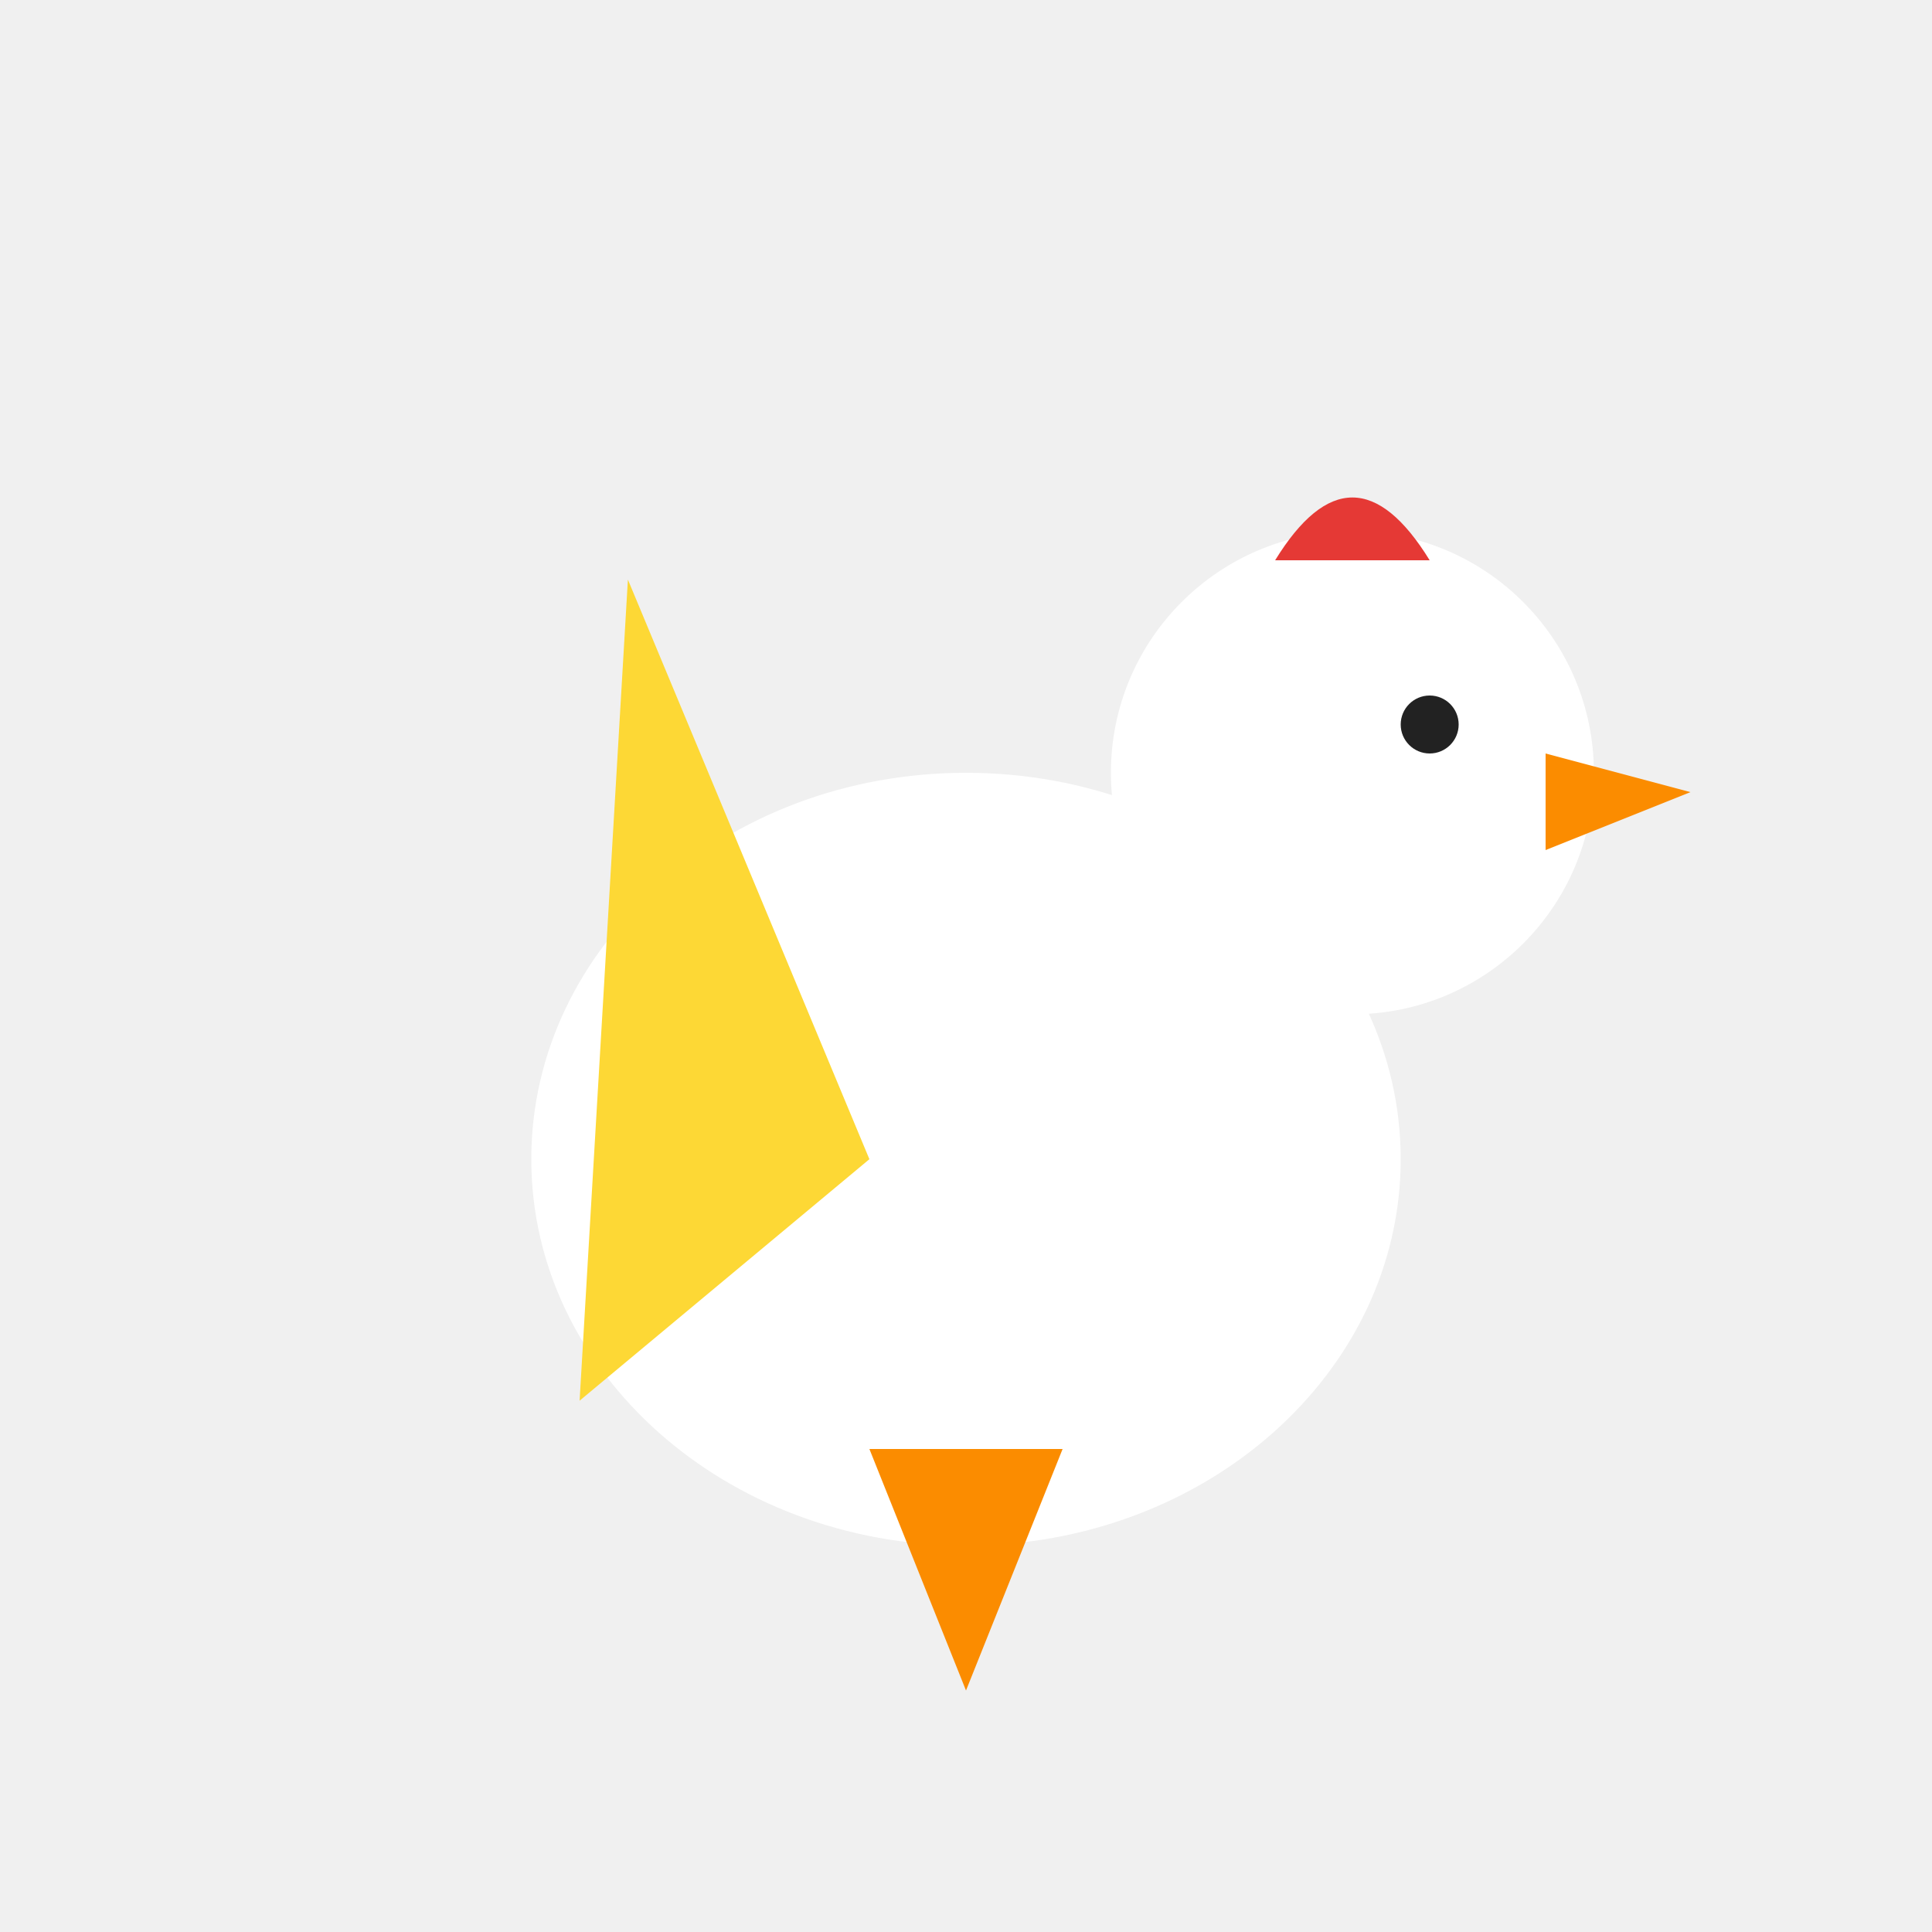
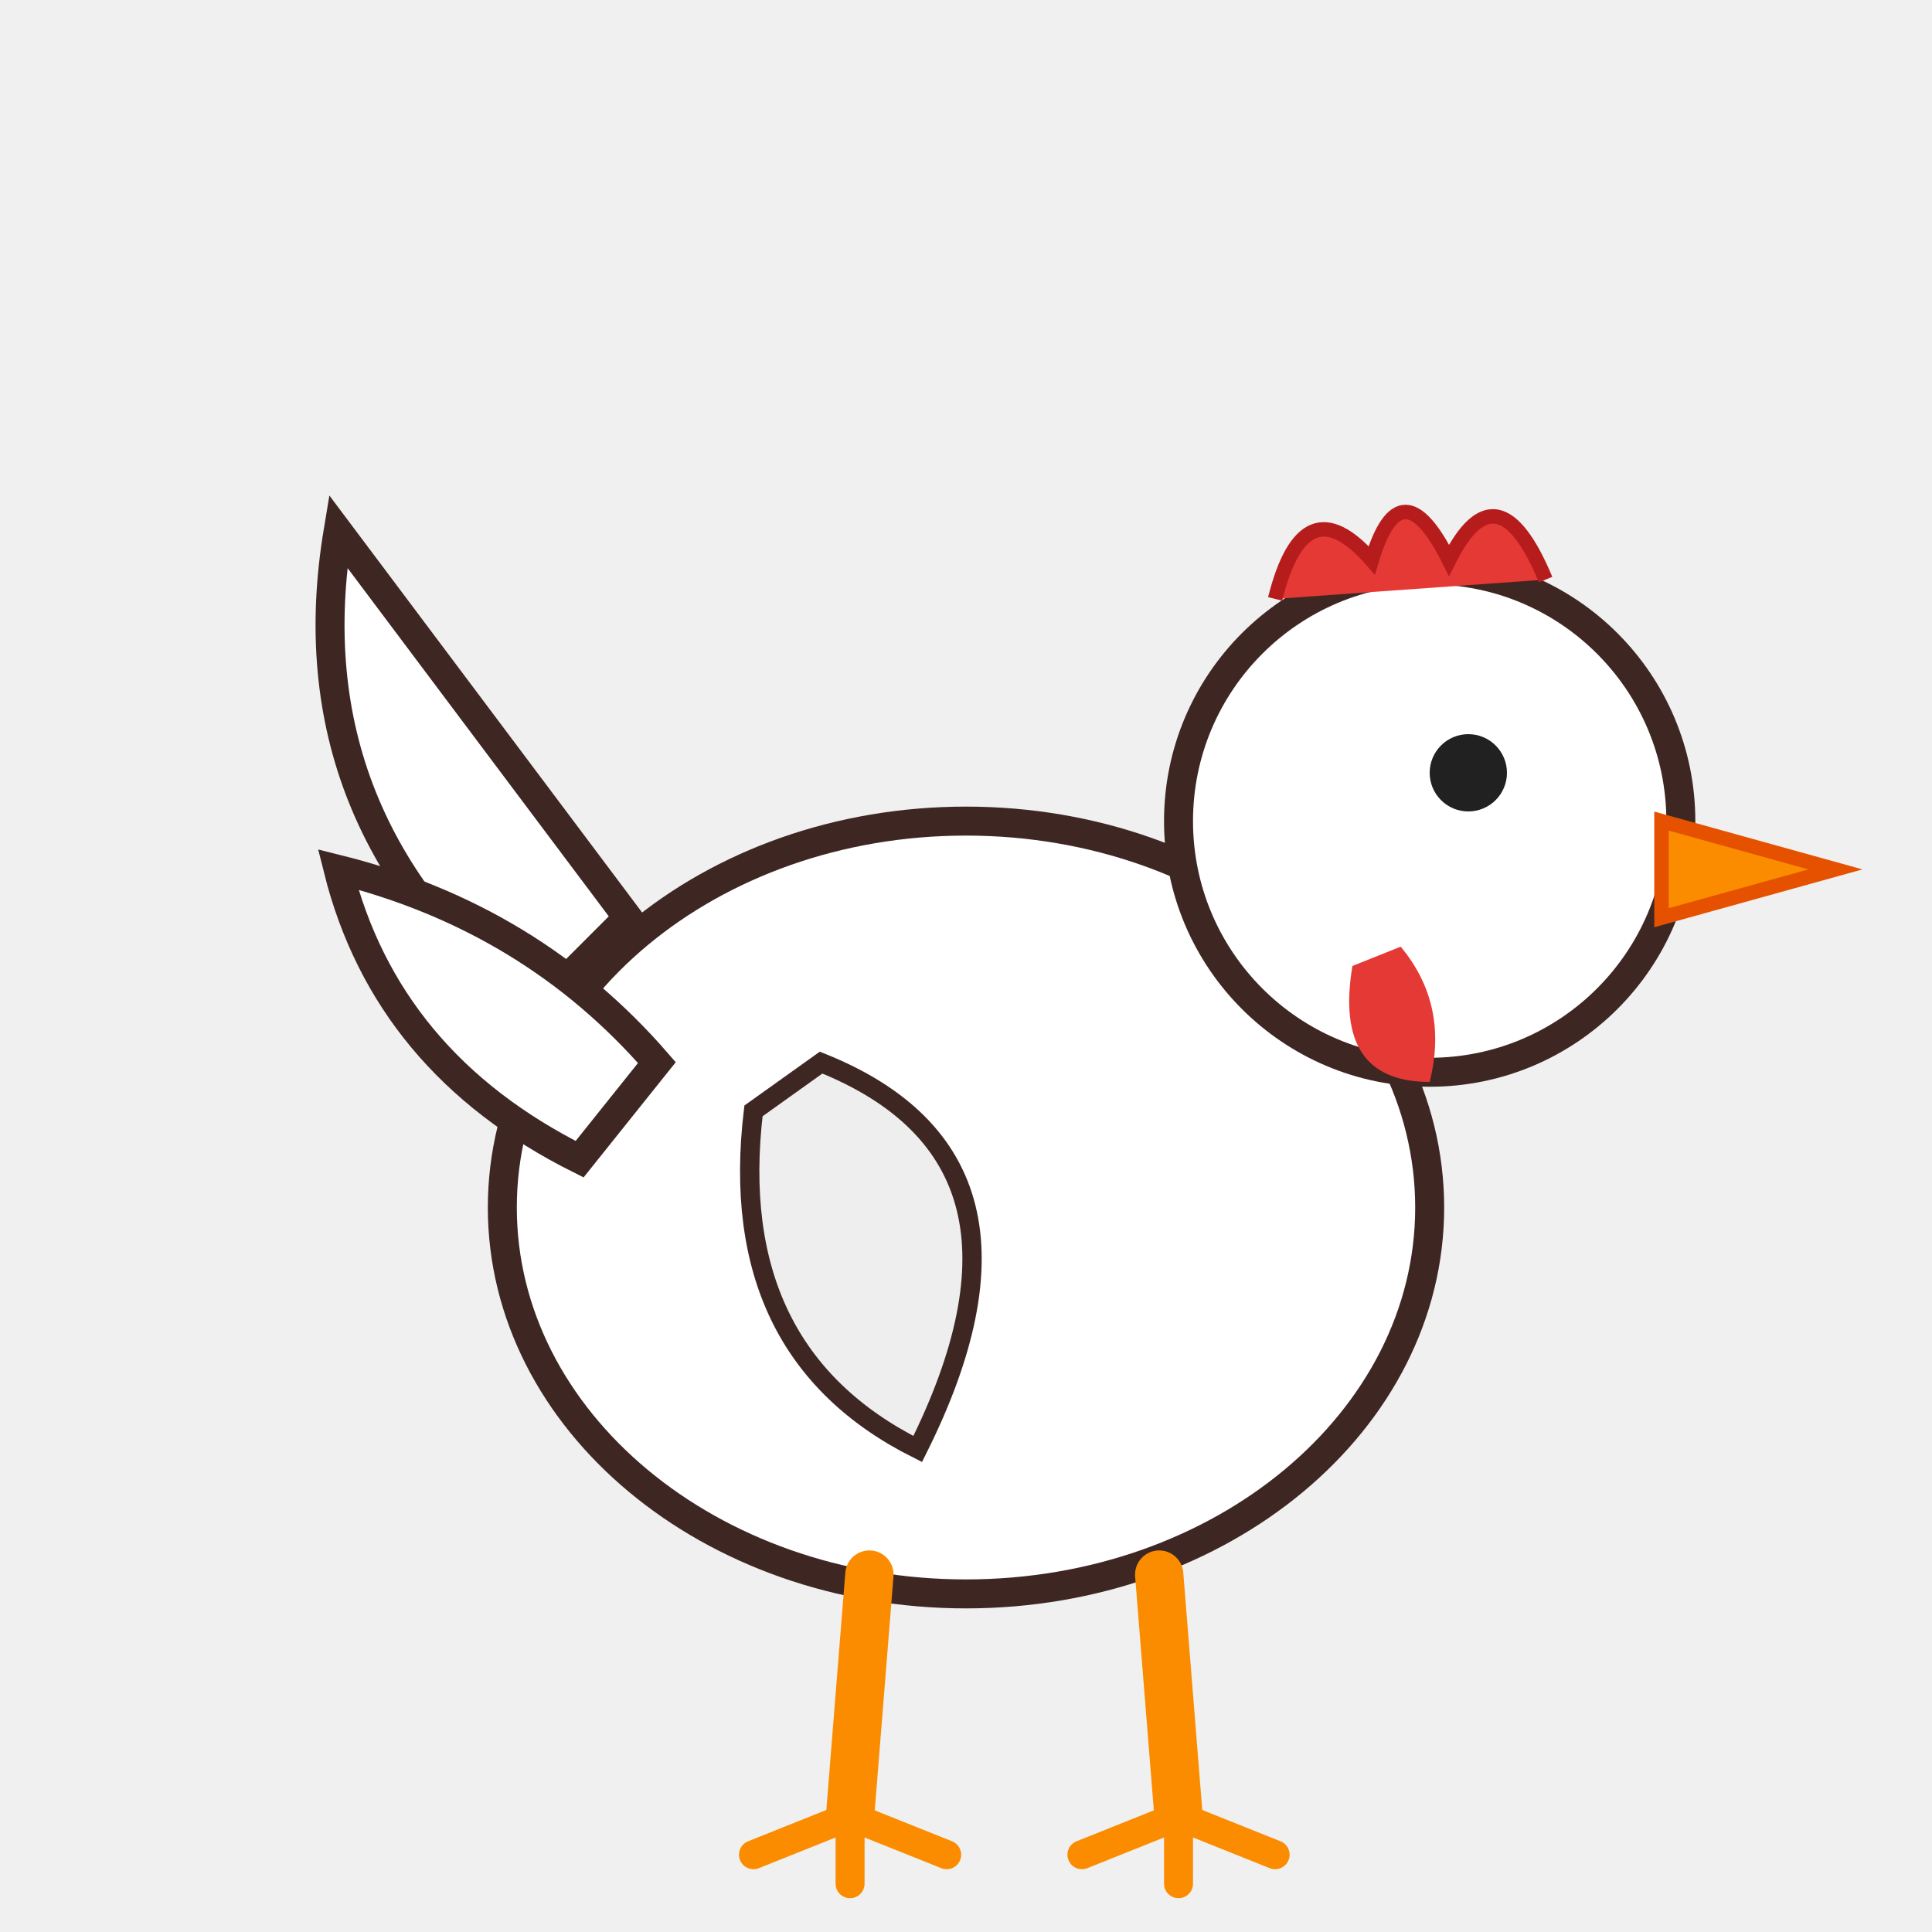
<svg xmlns="http://www.w3.org/2000/svg" viewBox="0 0 200 200">
-   <ellipse cx="100" cy="120" rx="45" ry="40" fill="#FFFFFF" />
-   <circle cx="140" cy="80" r="25" fill="#FFFFFF" />
-   <polygon points="160,78 175,82 160,88" fill="#FB8C00" />
-   <path d="M132,58 Q140,45 148,58" fill="#E53935" />
-   <circle cx="148" cy="75" r="3" fill="#222" />
-   <polygon points="90,150 100,175 110,150" fill="#FB8C00" />
-   <polygon points="60,145 65,60 90,120" fill="#FDD835" />
+   <ellipse cx="100" cy="125" rx="48" ry="40" fill="#FFFFFF" stroke="#3E2723" stroke-width="3" />
+   <path d="M55,105 Q30,85 35,55 Q50,75 65,95 Z" fill="#FFFFFF" stroke="#3E2723" stroke-width="3" />
+   <path d="M60,120 Q40,110 35,90 Q55,95 68,110 Z" fill="#FFFFFF" stroke="#3E2723" stroke-width="3" />
+   <circle cx="148" cy="85" r="26" fill="#FFFFFF" stroke="#3E2723" stroke-width="3" />
+   <path d="M132,62 Q135,50 142,58 Q145,48 150,58 Q155,48 160,60" fill="#E53935" stroke="#B71C1C" stroke-width="1.5" />
+   <path d="M140,100 Q138,112 148,112 Q150,104 145,98 Z" fill="#E53935" />
+   <polygon points="172,85 190,90 172,95" fill="#FB8C00" stroke="#E65100" stroke-width="1.5" />
+   <circle cx="152" cy="80" r="4" fill="#212121" />
+   <g stroke="#FB8C00" stroke-width="5" stroke-linecap="round">
+     <line x1="90" y1="163" x2="88" y2="188" />
+     <line x1="120" y1="163" x2="122" y2="188" />
+   </g>
+   <g stroke="#FB8C00" stroke-width="3" stroke-linecap="round">
+     <line x1="88" y1="188" x2="78" y2="192" />
+     <line x1="88" y1="188" x2="88" y2="195" />
+     <line x1="88" y1="188" x2="98" y2="192" />
+     <line x1="122" y1="188" x2="112" y2="192" />
+     <line x1="122" y1="188" x2="122" y2="195" />
+     <line x1="122" y1="188" x2="132" y2="192" />
+   </g>
+   <path d="M85,110 Q110,120 95,150 Q75,140 78,115 Z" fill="#EEEEEE" stroke="#3E2723" stroke-width="2" />
</svg>
